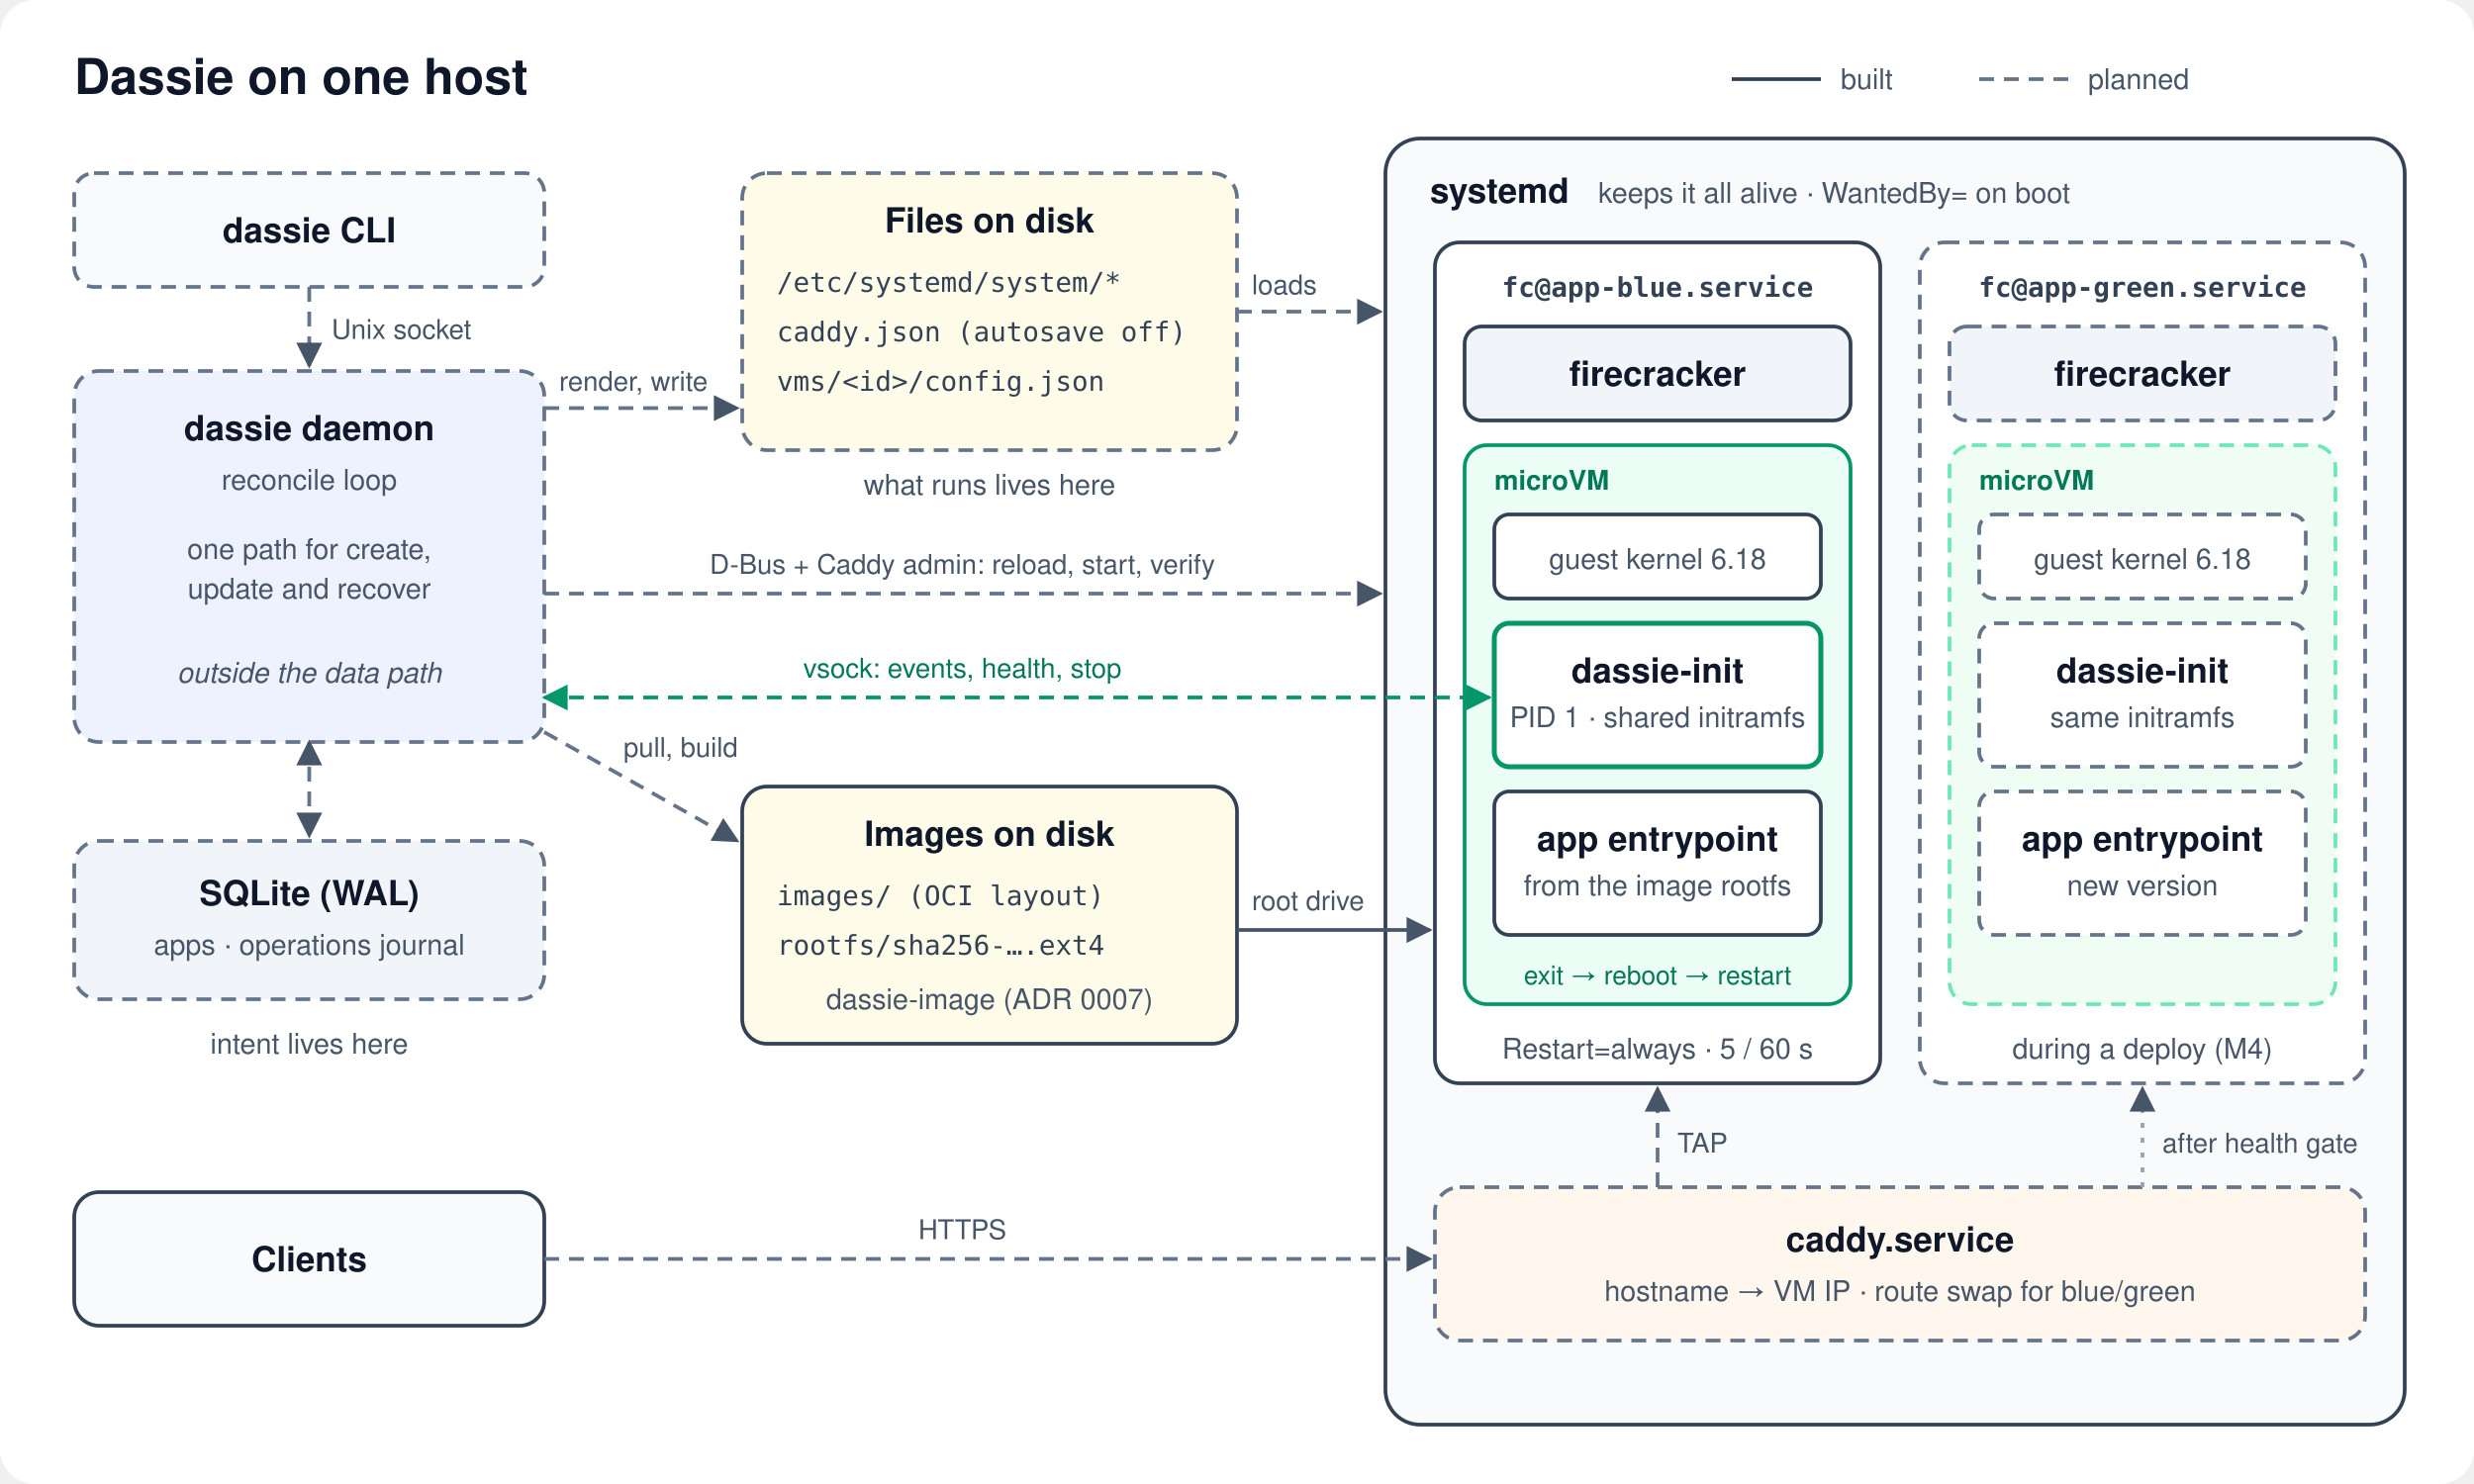
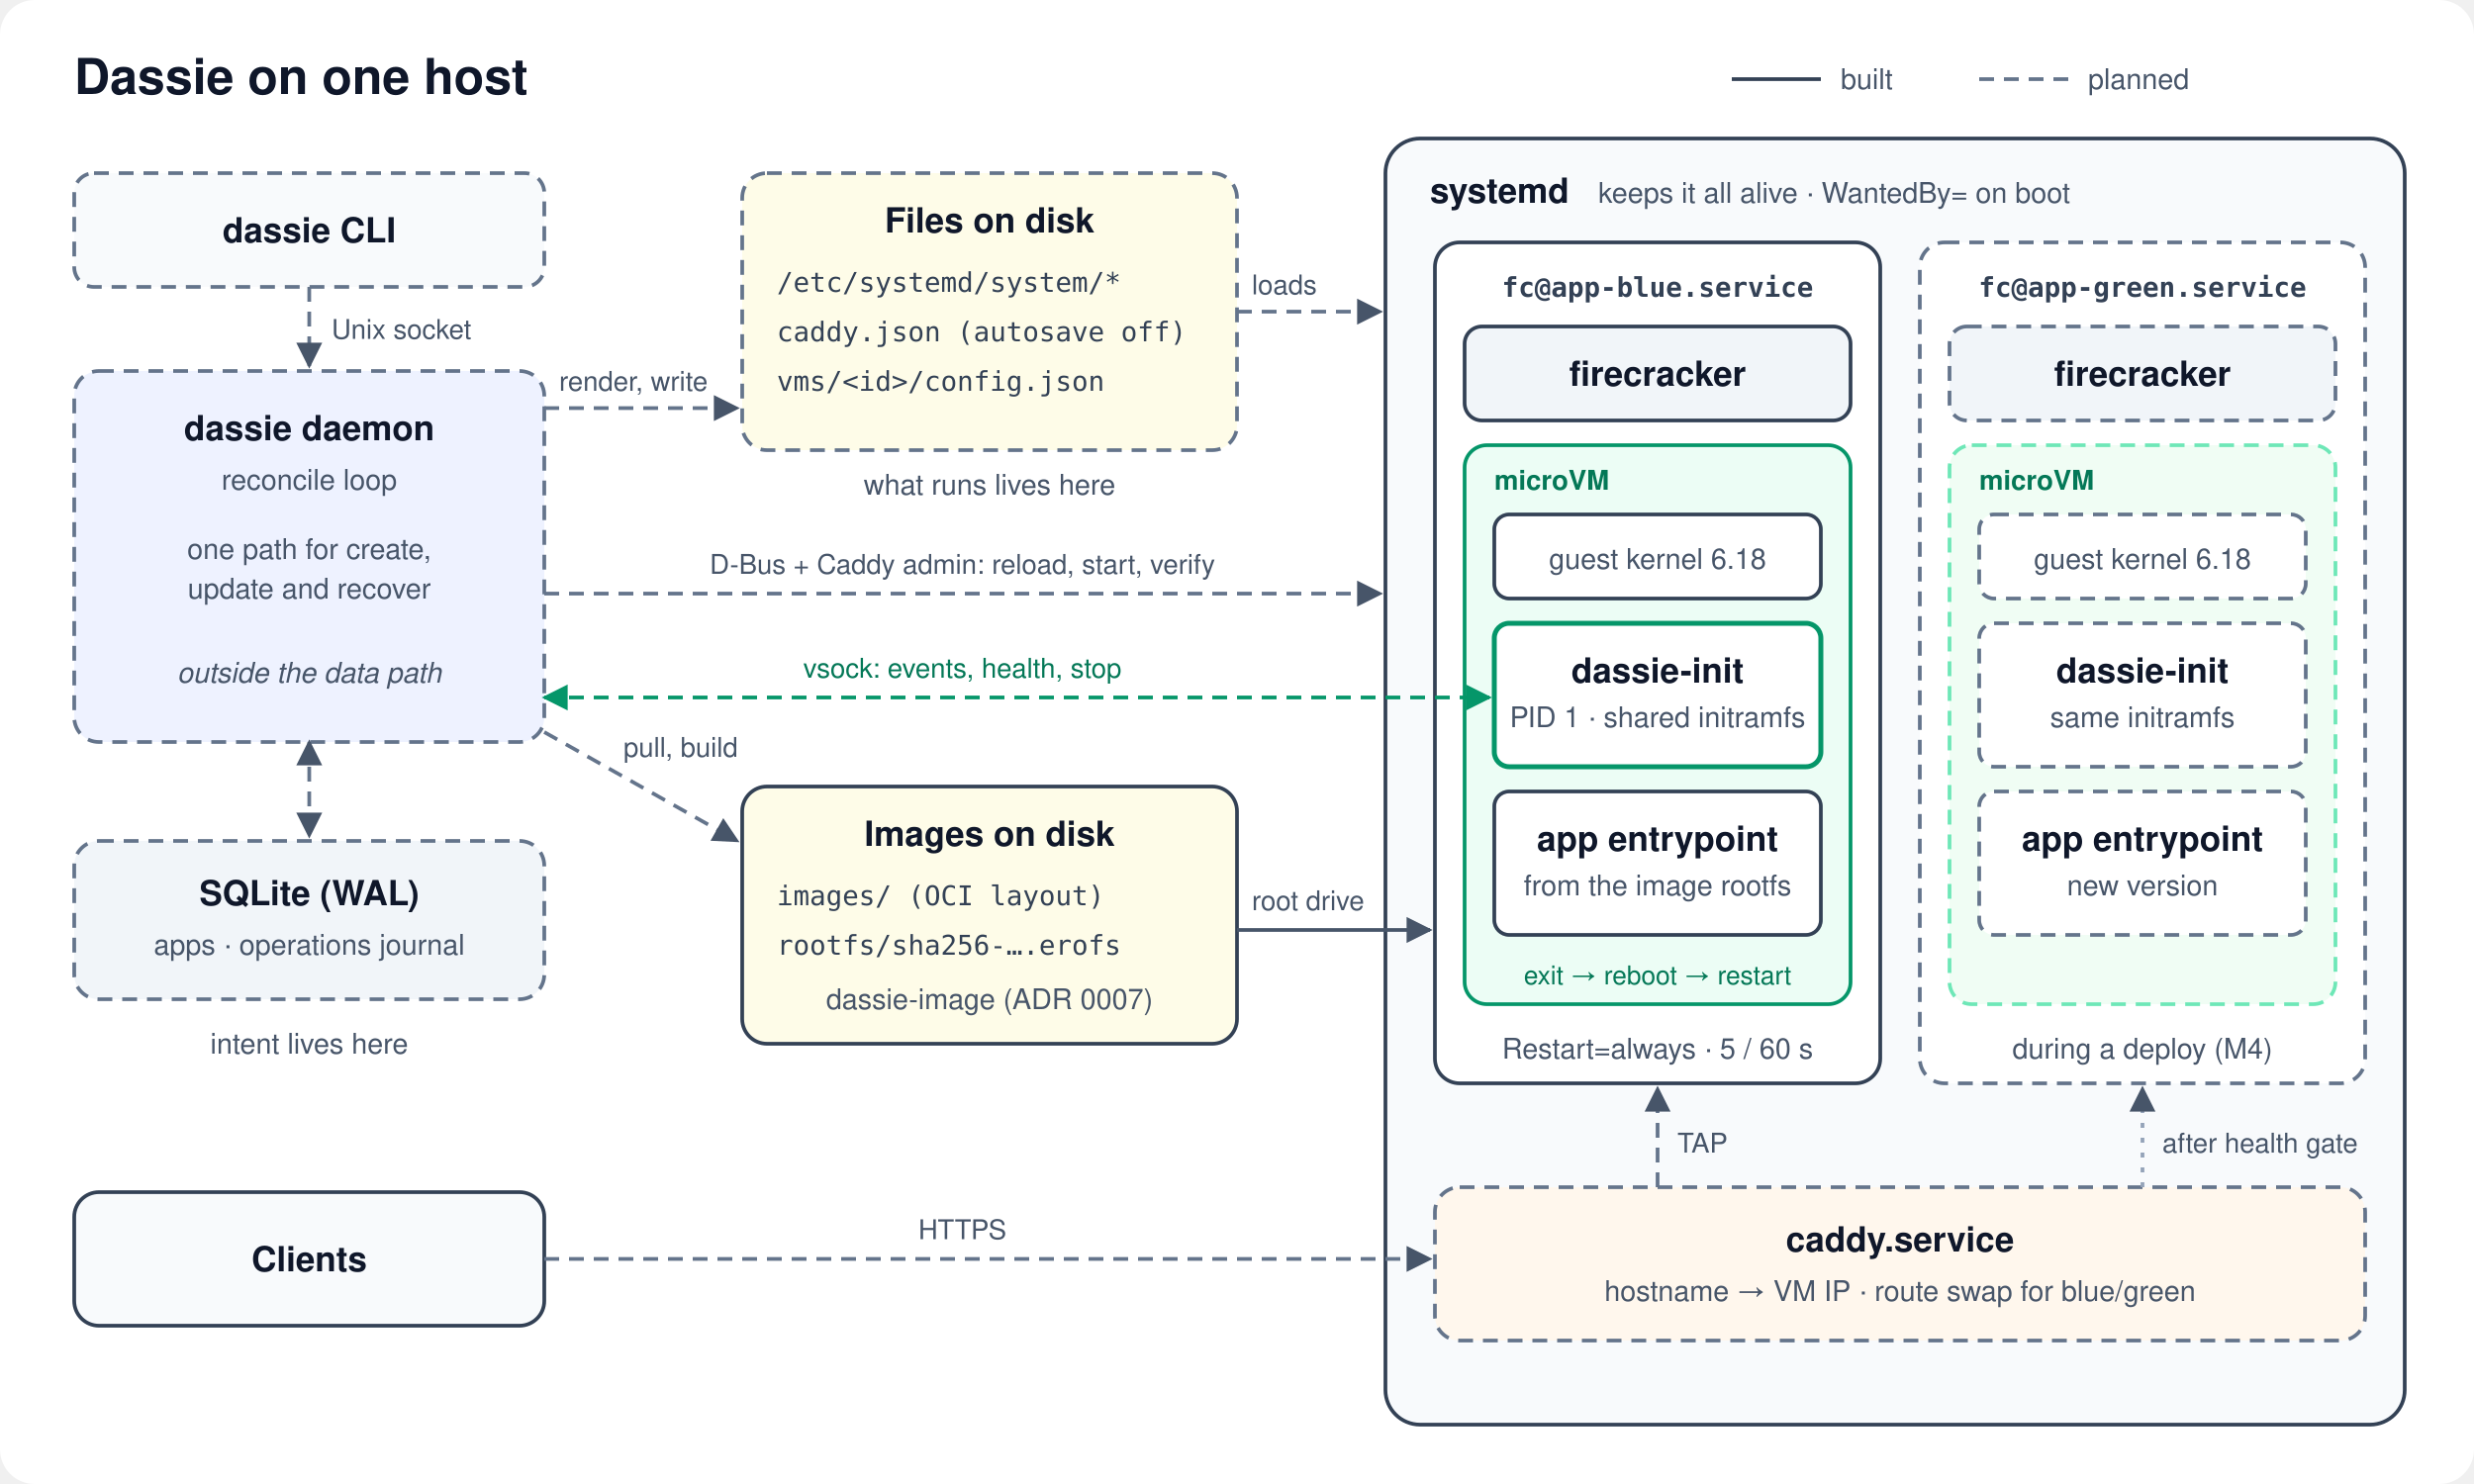
<svg xmlns="http://www.w3.org/2000/svg" viewBox="0 0 1000 600" width="1000" height="600" font-family="ui-sans-serif, system-ui, -apple-system, 'Segoe UI', Helvetica, Arial, sans-serif">
  <defs>
    <marker id="a" viewBox="0 0 10 10" refX="9" refY="5" markerWidth="7" markerHeight="7" orient="auto-start-reverse">
      <path d="M0,0 L10,5 L0,10 z" fill="#475569" />
    </marker>
    <marker id="ag" viewBox="0 0 10 10" refX="9" refY="5" markerWidth="7" markerHeight="7" orient="auto-start-reverse">
      <path d="M0,0 L10,5 L0,10 z" fill="#059669" />
    </marker>
    <style>
      .t { font-size: 14px; font-weight: 600; fill: #0f172a; }
      .s { font-size: 11.5px; fill: #475569; }
      .m { font-size: 11px; fill: #334155; font-family: ui-monospace, SFMono-Regular, Menlo, Consolas, monospace; }
      .lbl { font-size: 11px; fill: #475569; }
      .built { stroke: #334155; stroke-width: 1.5; }
      .plan { stroke: #64748b; stroke-width: 1.5; stroke-dasharray: 6 4; }
      .ln { stroke: #475569; stroke-width: 1.5; fill: none; }
      .lnp { stroke: #64748b; stroke-width: 1.5; fill: none; stroke-dasharray: 6 4; }
    </style>
  </defs>
  <rect width="1000" height="600" rx="14" fill="#ffffff" />
  <text x="30" y="38" font-size="20" font-weight="700" fill="#0f172a">Dassie on one host</text>
  <line x1="700" y1="32" x2="736" y2="32" class="built" />
  <text x="744" y="36" class="s">built</text>
  <line x1="800" y1="32" x2="836" y2="32" class="plan" />
  <text x="844" y="36" class="s">planned</text>
  <rect x="30" y="70" width="190" height="46" rx="8" fill="#f8fafc" class="plan" />
  <text x="125" y="98" text-anchor="middle" class="t">dassie CLI</text>
  <line x1="125" y1="116" x2="125" y2="148" class="lnp" marker-end="url(#a)" />
  <text x="134" y="137" class="lbl">Unix socket</text>
  <rect x="30" y="150" width="190" height="150" rx="10" fill="#eef2ff" class="plan" />
  <text x="125" y="178" text-anchor="middle" class="t">dassie daemon</text>
  <text x="125" y="198" text-anchor="middle" class="s">reconcile loop</text>
  <text x="125" y="226" text-anchor="middle" class="s">one path for create,</text>
  <text x="125" y="242" text-anchor="middle" class="s">update and recover</text>
  <text x="125" y="276" text-anchor="middle" class="s" font-style="italic">outside the data path</text>
  <line x1="125" y1="300" x2="125" y2="338" class="lnp" marker-start="url(#a)" marker-end="url(#a)" />
  <rect x="30" y="340" width="190" height="64" rx="10" fill="#f1f5f9" class="plan" />
  <text x="125" y="366" text-anchor="middle" class="t">SQLite (WAL)</text>
  <text x="125" y="386" text-anchor="middle" class="s">apps · operations journal</text>
  <text x="125" y="426" text-anchor="middle" class="s">intent lives here</text>
  <rect x="300" y="70" width="200" height="112" rx="10" fill="#fefce8" class="plan" />
  <text x="400" y="94" text-anchor="middle" class="t">Files on disk</text>
  <text x="314" y="118" class="m">/etc/systemd/system/*</text>
  <text x="314" y="138" class="m">caddy.json (autosave off)</text>
  <text x="314" y="158" class="m">vms/&lt;id&gt;/config.json</text>
  <text x="400" y="200" text-anchor="middle" class="s">what runs lives here</text>
  <path d="M220,165 L298,165" class="lnp" marker-end="url(#a)" />
  <text x="226" y="158" class="lbl">render, write</text>
  <path d="M500,126 L558,126" class="lnp" marker-end="url(#a)" />
  <text x="506" y="119" class="lbl">loads</text>
  <path d="M220,240 L558,240" class="lnp" marker-end="url(#a)" />
  <text x="389" y="232" text-anchor="middle" class="lbl">D-Bus + Caddy admin: reload, start, verify</text>
  <rect x="30" y="482" width="190" height="54" rx="10" fill="#f8fafc" class="built" />
  <text x="125" y="514" text-anchor="middle" class="t">Clients</text>
  <rect x="560" y="56" width="412" height="520" rx="14" fill="#f8fafc" class="built" />
  <text x="578" y="82" class="t">systemd</text>
  <text x="646" y="82" class="s">keeps it all alive · WantedBy= on boot</text>
  <rect x="580" y="98" width="180" height="340" rx="10" fill="#ffffff" class="built" />
  <text x="670" y="120" text-anchor="middle" class="m" font-weight="600">fc@app-blue.service</text>
  <rect x="592" y="132" width="156" height="38" rx="7" fill="#f1f5f9" class="built" />
  <text x="670" y="156" text-anchor="middle" class="t" font-size="13">firecracker</text>
  <rect x="592" y="180" width="156" height="226" rx="9" fill="#ecfdf5" stroke="#059669" stroke-width="1.5" />
  <text x="604" y="198" font-size="11" font-weight="600" fill="#047857">microVM</text>
  <rect x="604" y="208" width="132" height="34" rx="6" fill="#ffffff" class="built" />
  <text x="670" y="230" text-anchor="middle" class="s">guest kernel 6.18</text>
  <rect x="604" y="252" width="132" height="58" rx="6" fill="#ffffff" stroke="#059669" stroke-width="2" />
  <text x="670" y="276" text-anchor="middle" class="t" font-size="13">dassie-init</text>
  <text x="670" y="294" text-anchor="middle" class="s">PID 1 · shared initramfs</text>
  <rect x="604" y="320" width="132" height="58" rx="6" fill="#ffffff" class="built" />
  <text x="670" y="344" text-anchor="middle" class="t" font-size="13">app entrypoint</text>
  <text x="670" y="362" text-anchor="middle" class="s">from the image rootfs</text>
  <text x="670" y="398" text-anchor="middle" font-size="10.5" fill="#047857">exit → reboot → restart</text>
  <text x="670" y="428" text-anchor="middle" class="s">Restart=always · 5 / 60 s</text>
  <rect x="776" y="98" width="180" height="340" rx="10" fill="#ffffff" class="plan" />
  <text x="866" y="120" text-anchor="middle" class="m" font-weight="600">fc@app-green.service</text>
  <rect x="788" y="132" width="156" height="38" rx="7" fill="#f1f5f9" class="plan" />
  <text x="866" y="156" text-anchor="middle" class="t" font-size="13">firecracker</text>
  <rect x="788" y="180" width="156" height="226" rx="9" fill="#f0fdf4" stroke="#6ee7b7" stroke-width="1.5" stroke-dasharray="6 4" />
  <text x="800" y="198" font-size="11" font-weight="600" fill="#047857">microVM</text>
  <rect x="800" y="208" width="132" height="34" rx="6" fill="#ffffff" class="plan" />
  <text x="866" y="230" text-anchor="middle" class="s">guest kernel 6.18</text>
  <rect x="800" y="252" width="132" height="58" rx="6" fill="#ffffff" class="plan" />
  <text x="866" y="276" text-anchor="middle" class="t" font-size="13">dassie-init</text>
  <text x="866" y="294" text-anchor="middle" class="s">same initramfs</text>
  <rect x="800" y="320" width="132" height="58" rx="6" fill="#ffffff" class="plan" />
  <text x="866" y="344" text-anchor="middle" class="t" font-size="13">app entrypoint</text>
  <text x="866" y="362" text-anchor="middle" class="s">new version</text>
  <text x="866" y="428" text-anchor="middle" class="s">during a deploy (M4)</text>
  <rect x="580" y="480" width="376" height="62" rx="10" fill="#fff7ed" class="plan" />
  <text x="768" y="506" text-anchor="middle" class="t">caddy.service</text>
  <text x="768" y="526" text-anchor="middle" class="s">hostname → VM IP · route swap for blue/green</text>
  <path d="M670,480 L670,440" class="lnp" marker-end="url(#a)" />
  <text x="678" y="466" class="lbl">TAP</text>
  <path d="M866,480 L866,440" stroke="#94a3b8" stroke-width="1.5" fill="none" stroke-dasharray="2 4" marker-end="url(#a)" />
  <text x="874" y="466" class="lbl">after health gate</text>
  <path d="M220,282 L602,282" stroke="#059669" stroke-width="1.5" fill="none" stroke-dasharray="6 4" marker-start="url(#ag)" marker-end="url(#ag)" />
  <text x="389" y="274" text-anchor="middle" font-size="11" fill="#047857">vsock: events, health, stop</text>
  <path d="M220,509 L578,509" class="lnp" marker-end="url(#a)" />
  <text x="389" y="501" text-anchor="middle" class="lbl">HTTPS</text>
  <rect x="300" y="318" width="200" height="104" rx="10" fill="#fefce8" class="built" />
  <text x="400" y="342" text-anchor="middle" class="t">Images on disk</text>
  <text x="314" y="366" class="m">images/ (OCI layout)</text>
-   <text x="314" y="386" class="m">rootfs/sha256-….ext4</text>
+   <text x="314" y="386" class="m">rootfs/sha256-….erofs</text>
  <text x="400" y="408" text-anchor="middle" class="s">dassie-image (ADR 0007)</text>
  <path d="M220,296 L298,340" class="lnp" marker-end="url(#a)" />
  <text x="252" y="306" class="lbl">pull, build</text>
  <path d="M500,376 L578,376" class="ln" marker-end="url(#a)" />
  <text x="506" y="368" class="lbl">root drive</text>
</svg>
